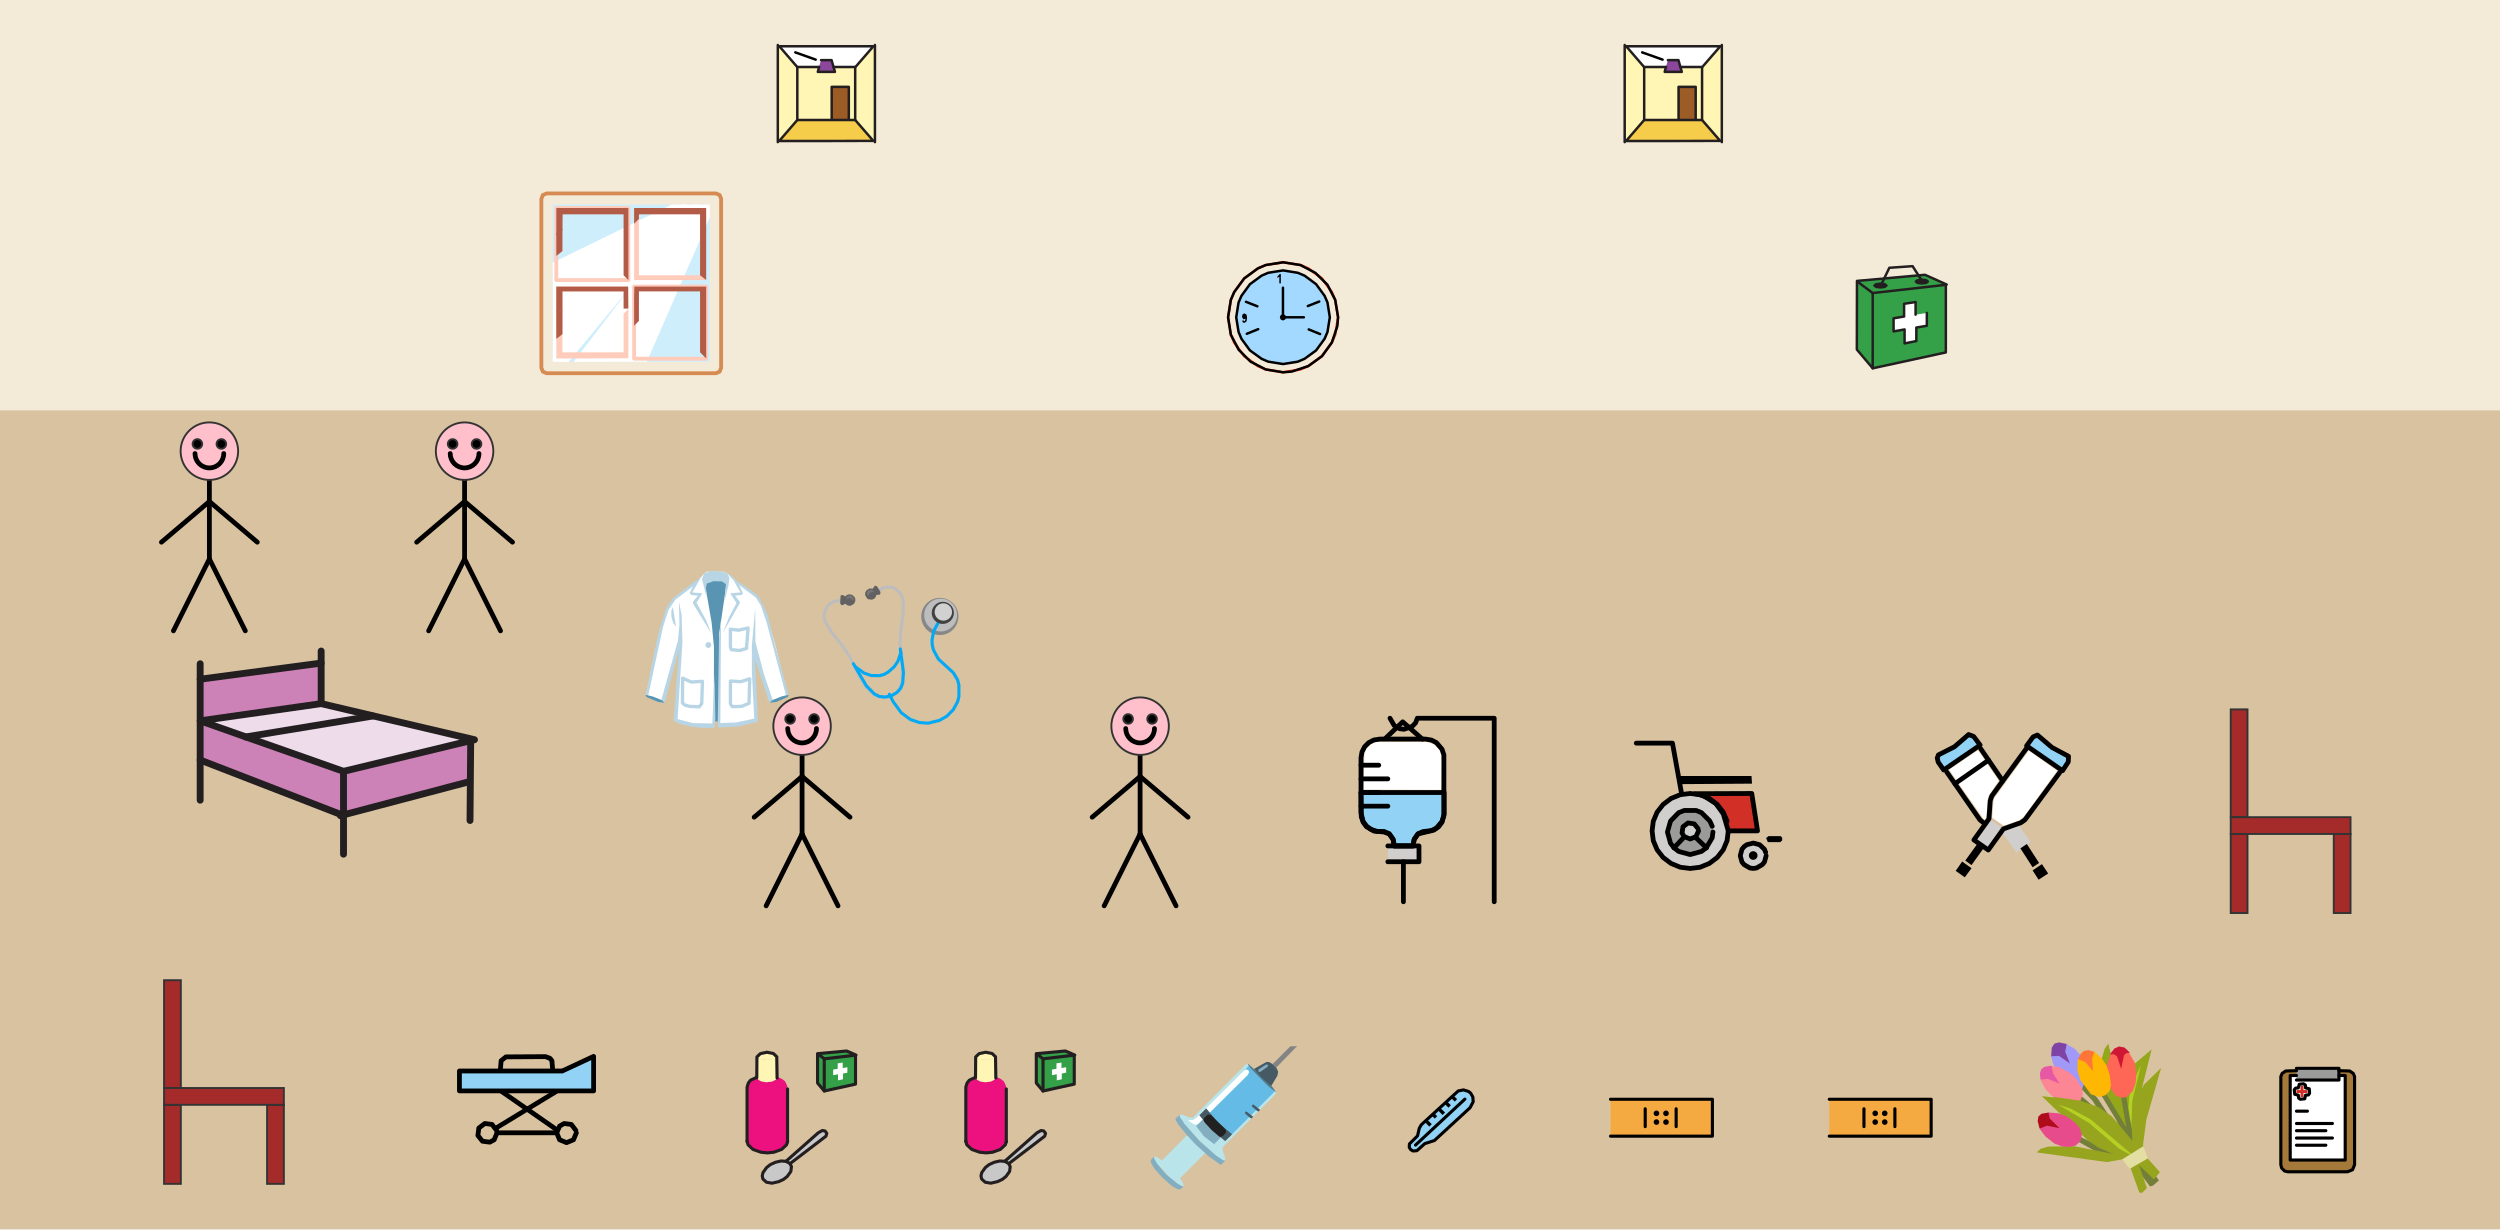
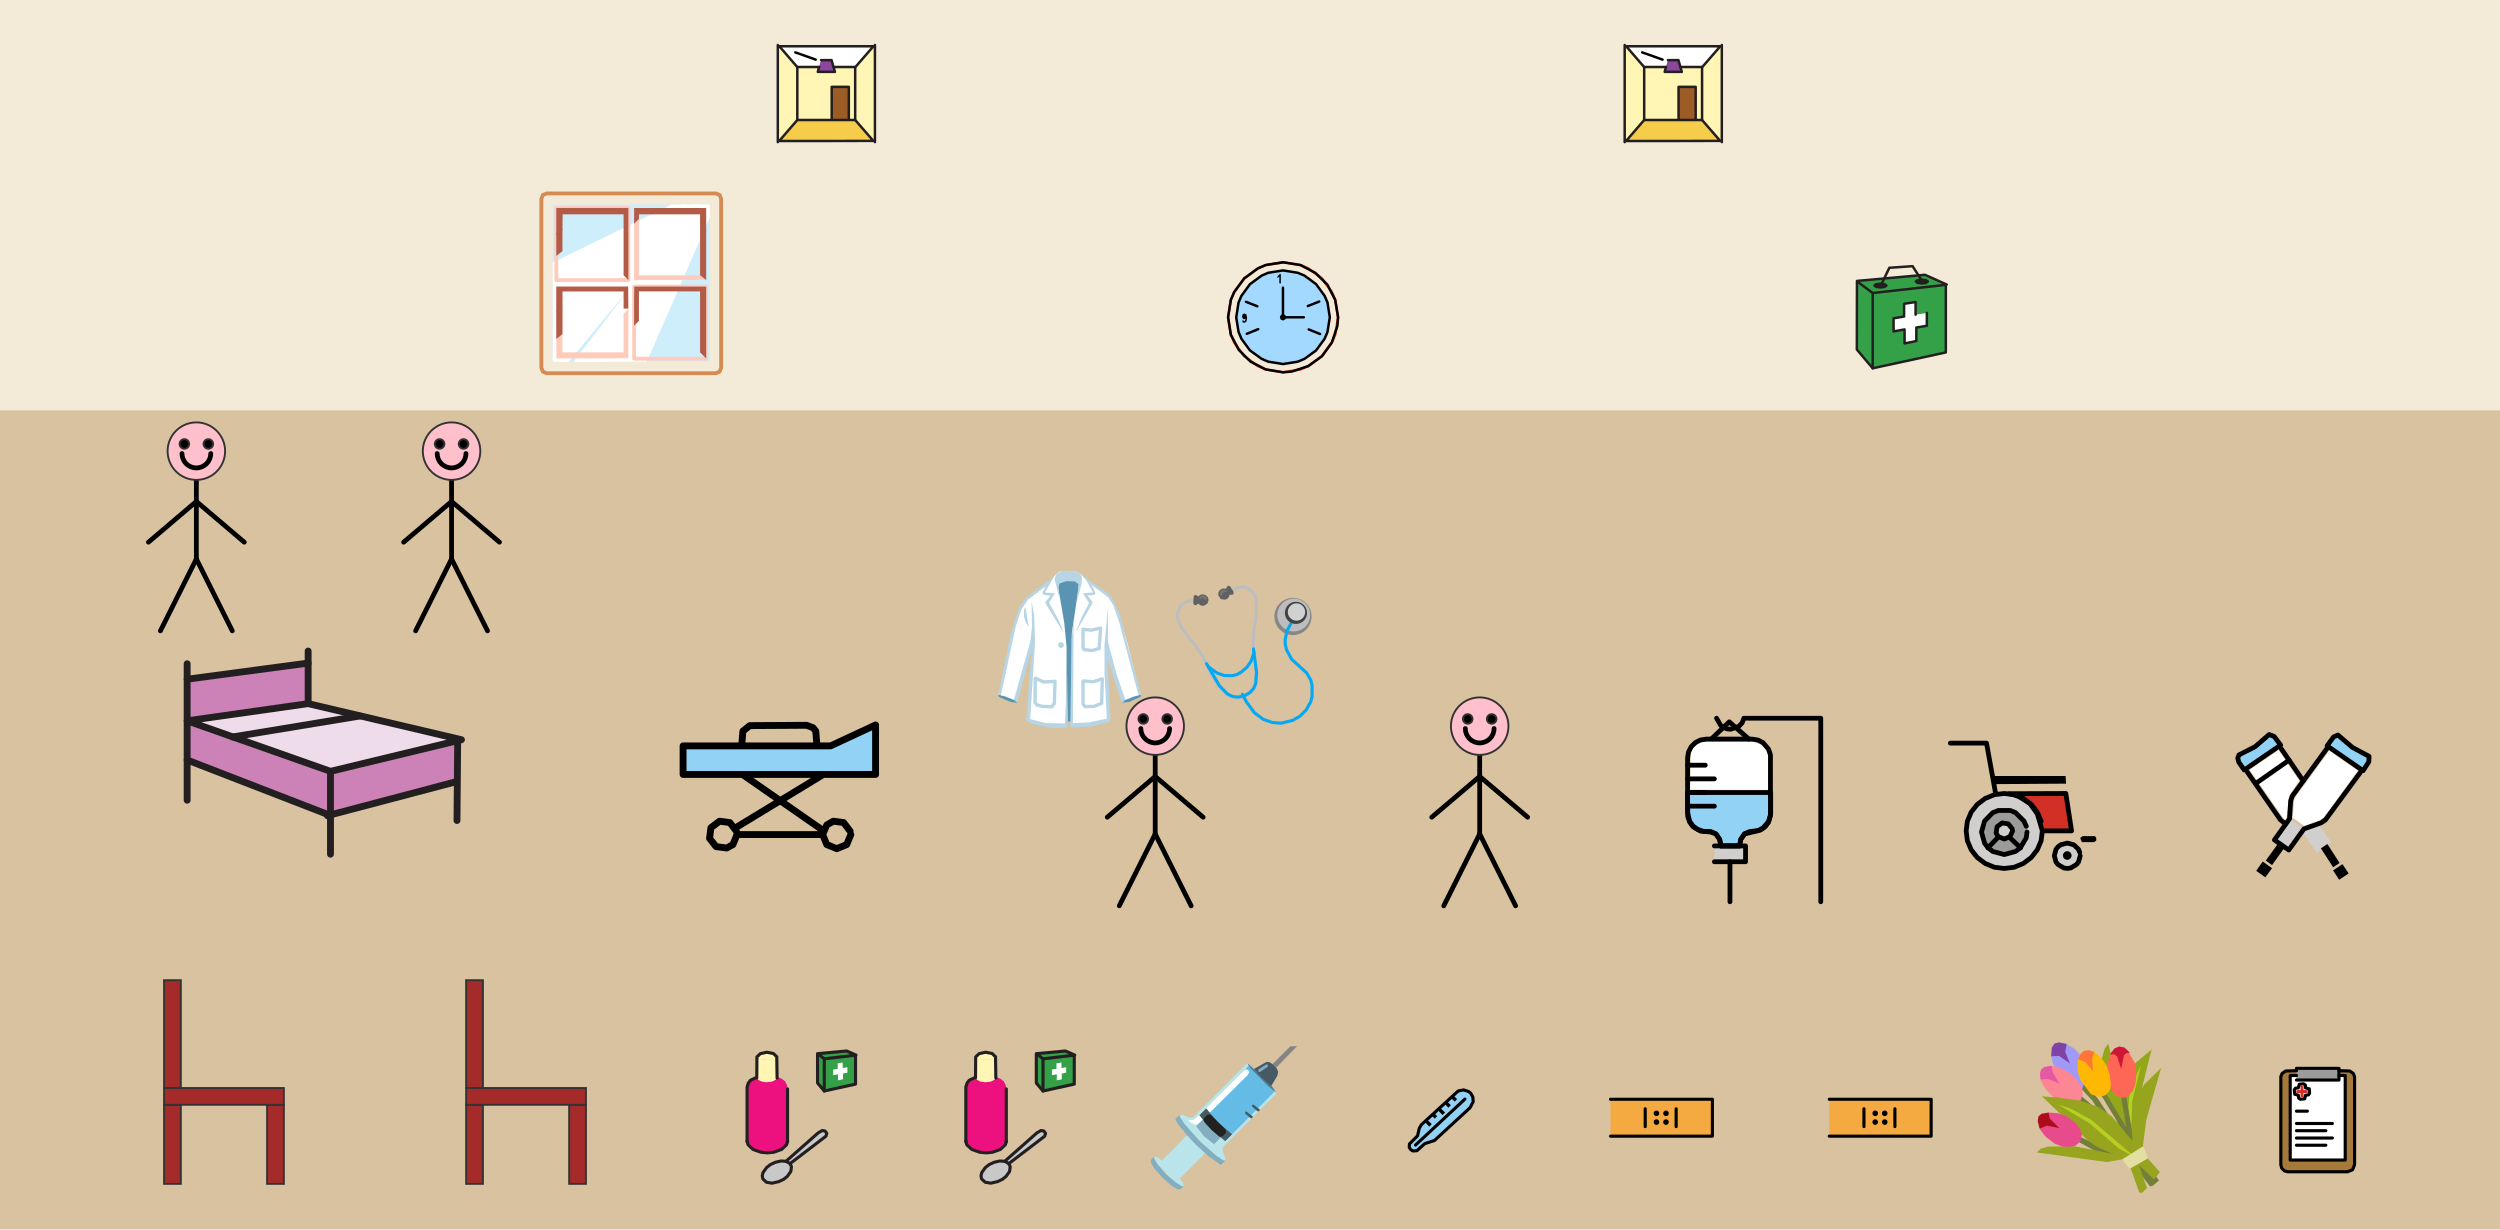
<svg xmlns="http://www.w3.org/2000/svg" viewBox="0 0 480 236" width="480" height="236">
  <rect width="480" height="236" fill="#f3ead8" />
  <rect y="78.8" width="480" height="157.2" fill="#d9c2a0" />
  <defs>
    <symbol id="o-ceiling_light" viewBox="0 0 100 100">
      <polygon points="88.7,13.2 88.7,86.5 86.9,87.2 72.9,71 72.9,28.7 87,12.5" fill="#FFF5B4" />
      <polygon points="49.8,23.1 45.6,23.1 44,28.6 26.6,28.6 12.6,12.5 13.1,12 85.8,12 87,12.5 73,28.7 55.6,28.6 54,23.1" fill="#FFFFFF" />
      <polygon points="72.9,71 86.9,87.2 85.3,87.7 14.1,87.8 12.9,86.8 26.6,71" fill="#F6CC4B" />
      <polygon points="26.6,28.6 44,28.6 43,32.5 56.7,32.5 55.6,28.6 72.9,28.6 72.9,71 67.8,71 67.8,44.5 54.1,44.5 54.1,71 26.6,71" fill="#FFF5B4" />
      <polygon points="67.8,70.4 67.8,71 54.1,71 54.1,44.5 67.8,44.5" fill="#9C5C25" />
      <polygon points="55.6,28.6 56.7,32.5 43,32.5 44,28.6" fill="#8C469B" />
      <polygon points="49.8,23.1 54,23.1 55.6,28.6 44,28.6 45.6,23.1" fill="#8C469B" />
      <polygon points="26.6,28.6 26.6,71 12.9,86.8 11,85.3 11,14.1 12.6,12.5" fill="#FFF5B4" />
      <polyline points="55.6,28.6 72.9,28.6 72.9,71 26.6,71 26.6,28.6 44,28.6" fill="none" stroke="#231F20" stroke-width="2" stroke-linecap="round" stroke-linejoin="round" />
      <polyline points="72.9,71 87.4,87.7 49.7,87.8 12.1,87.8 26.6,71" fill="none" stroke="#231F20" stroke-width="2" stroke-linecap="round" stroke-linejoin="round" />
      <polyline points="26.6,28.7 12.2,12 49.8,12 87.5,12 73,28.7" fill="none" stroke="#231F20" stroke-width="2" stroke-linecap="round" stroke-linejoin="round" />
      <polyline points="11,11 11,88.7" fill="none" stroke="#231F20" stroke-width="2" stroke-linecap="round" stroke-linejoin="round" />
      <polyline points="88.7,11 88.7,88.7" fill="none" stroke="#231F20" stroke-width="2" stroke-linecap="round" stroke-linejoin="round" />
      <polyline points="54.1,70.4 54.1,44.5 67.8,44.5 67.8,70.4" fill="none" stroke="#231F20" stroke-width="2" stroke-linecap="round" stroke-linejoin="round" />
      <polyline points="44,28.6 43,32.5 56.7,32.5 54,23.1 45.6,23.1" fill="none" stroke="#231F20" stroke-width="2" stroke-linecap="round" stroke-linejoin="round" />
      <polyline points="25,16.9 41.3,22.7" fill="none" stroke="#000000" stroke-width="2" stroke-linecap="round" stroke-linejoin="round" />
    </symbol>
    <symbol id="o-window" viewBox="0 0 100 100">
      <rect x="9" y="8.9" width="82" height="82" fill="#CFEEFC" />
      <polygon points="71.1,8.9 9,39.2 9.1,75 78.8,8.9" fill="#FFFFFF" />
      <polygon points="82.5,8.9 19.9,91 58.1,90.9 91,15.6 91,8.9" fill="#FFFFFF" />
      <polygon points="9.1,72.9 76.6,8.9 85.3,8.9 17.2,91.1 9,90.9" fill="#FFFFFF" />
      <polyline points="3.1,5.9 3.1,94.1 3.9,96.1 5.9,96.9 94.1,96.9 96.1,96.1 96.9,94.1 96.9,5.9 96.1,3.9 94.1,3.1 5.9,3.1 3.9,3.9 3.1,5.9" fill="none" stroke="#D68B52" stroke-width="2" stroke-linecap="round" stroke-linejoin="round" />
      <polygon points="54,45.8 54,14 51.5,10.7 51.5,48.3 89.1,48.3 85.9,45.8" fill="#FFCCBC" />
      <polygon points="51.5,10.7 51.5,18.9 54,16.4 54,14 85.9,14 85.9,45.8 89.1,48.3 89.1,10.7" fill="#B25B47" />
      <polyline points="10.9,10.7 10.9,48.3 48.5,48.3 48.5,10.7 10.9,10.7" fill="none" stroke="#FFCCBC" stroke-width="2" stroke-linecap="round" stroke-linejoin="round" />
      <polygon points="10.9,10.7 10.9,24.8 14.1,22.3 14.2,14 46,14 46,45.8 48.5,48.3 48.5,10.7" fill="#B25B47" />
      <polygon points="10.9,23.8 10.9,35.7 14.1,33.2 14.1,21.3" fill="#B25B47" />
      <polyline points="89.1,89.3 89.1,51.7 51.5,51.7 51.5,89.3 89.1,89.3" fill="none" stroke="#FFCCBC" stroke-width="2" stroke-linecap="round" stroke-linejoin="round" />
      <polygon points="51.6,51.7 51.5,58 54,58 54,54.2 85.9,54.2 85.9,86 89.1,89.2 89.1,51.7" fill="#B25B47" />
      <polygon points="51.5,57.6 51.5,72.1 54,69.6 54,57.6" fill="#B25B47" />
      <polygon points="46,65.9 46,86 14.1,86 14.1,54.2 45.9,54.2 48.4,51.7 10.9,51.7 10.9,89.2 48.5,89.1 48.5,63.4" fill="#FFCCBC" />
      <polygon points="48.4,51.7 10.9,51.7 10.9,64.9 14.1,64.8 14.1,54.2 46,54.2 46,63.2 48.5,63.2" fill="#B25B47" />
      <polygon points="10.9,64.5 10.9,79 14.1,76.5 14.1,64.5" fill="#B25B47" />
    </symbol>
    <symbol id="o-clock" viewBox="0 0 100 100">
      <polygon points="80.4,47.2 82.1,48.4 82.1,49.7 81.3,50.7 82.5,52.5 81.9,54.2 80.4,54.9 79.1,54.3 78.4,52.7 79.5,52.6 80.4,53.7 81.2,53 81,51.5 79.9,51.3 80.9,48.6 80,48.5 79.6,49.4 78.5,49.2 79.1,47.7" fill="#000000" />
      <polyline points="49.8,6.5 63.7,8.7 70,11.4 80.9,19.4 88.8,30.3 91.5,36.6 93.8,50.5 91.5,64.4 88.8,70.7 80.9,81.6 70,89.5 63.7,92.2 49.8,94.5 35.9,92.2 29.6,89.5 18.7,81.6 10.7,70.7 8,64.4 5.8,50.5 8,36.6 10.7,30.3 18.7,19.4 29.6,11.4 35.9,8.7 49.8,6.5" fill="none" stroke="#F73900" stroke-width="2" stroke-linecap="round" stroke-linejoin="round" />
      <polygon points="50.4,16.4 52.2,15.9 53.5,16.9 53.5,19.2 51.4,22.1 53.8,22.1 53.8,23.4 49.6,23.4 52.6,18.3 51.9,17.1 50.9,18.3 49.8,18.1" fill="#000000" />
      <polygon points="50.1,84.8 48.5,83.8 48,81 48.5,78.3 50.2,77.2 51.5,77.7 52,79 50.8,79.2 49.9,78.4 49.2,80.5 51.1,80.1 52.1,82.3 51.5,84.2" fill="#000000" />
      <polygon points="49.8,13 55.8,13.5 61.6,14.9 67,17.2 71.9,20.3 76.2,24 80,28.4 83,33.3 85.3,38.6 86.7,44.4 87.2,50.5 86.7,56.5 85.3,62.3 83,67.7 80,72.6 76.2,77 71.9,80.7 67,83.7 61.6,86 55.8,87.4 49.8,87.9 43.7,87.4 37.9,86 32.6,83.7 27.7,80.7 23.3,77 19.6,72.6 16.5,67.7 14.2,62.3 12.8,56.5 12.3,50.5 12.8,44.4 14.2,38.6 16.5,33.3 19.6,28.4 23.3,24 27.7,20.3 32.6,17.2 37.9,14.9 43.7,13.5" fill="#A3D9FF" />
      <polygon points="49.7,48 51.5,48.7 52.3,50.5 51.5,52.3 49.7,53.1 47.9,52.3 47.2,50.5 47.9,48.7" fill="#000000" />
      <polygon points="48,15.9 48,23.4 46.8,23.4 46.8,18 45.3,19.1 45.3,17.8 47.1,15.9" fill="#000000" />
      <polygon points="18.8,55 17.6,54.6 17,53.2 18.2,53 19.1,53.8 19.8,51.7 17.9,52.1 16.9,49.9 17.5,48 18.9,47.4 20.6,48.4 21,51.1 20.5,53.9" fill="#000000" />
      <polyline points="87.2,50.5 85.3,62.3 83,67.7 76.2,77 67,83.7 61.6,86 49.8,87.9 37.9,86 32.6,83.7 23.3,77 16.5,67.7 14.2,62.3 12.3,50.5 14.2,38.6 16.5,33.3 23.3,24 32.6,17.2 37.9,14.9 49.8,13 61.6,14.9 67,17.2 76.2,24 83,33.3 85.3,38.6 87.2,50.5" fill="none" stroke="#000000" stroke-width="2" stroke-linecap="round" stroke-linejoin="round" />
      <polyline points="49.8,6.5 63.7,8.7 75.7,15 85.3,24.5 91.5,36.6 93.8,50.5 93.2,57.6 88.8,70.7 80.9,81.6 70,89.5 56.9,93.9 49.8,94.5 35.9,92.2 23.8,86 14.3,76.5 8,64.4 5.8,50.5 8,36.6 10.7,30.3 18.7,19.4 29.6,11.4 35.9,8.7 49.8,6.5" fill="none" stroke="#000000" stroke-width="2" stroke-linecap="round" stroke-linejoin="round" />
      <polyline points="20.1,38.1 29.2,41.7" fill="none" stroke="#000000" stroke-width="2" stroke-linecap="round" stroke-linejoin="round" />
      <polyline points="78.7,37.9 69.6,41.5" fill="none" stroke="#000000" stroke-width="2" stroke-linecap="round" stroke-linejoin="round" />
      <polyline points="20.8,63.7 29.9,60" fill="none" stroke="#000000" stroke-width="2" stroke-linecap="round" stroke-linejoin="round" />
      <polyline points="79.4,63.9 70.3,60.2" fill="none" stroke="#000000" stroke-width="2" stroke-linecap="round" stroke-linejoin="round" />
      <polyline points="49.7,26.8 49.7,49.4" fill="none" stroke="#000000" stroke-width="2" stroke-linecap="round" stroke-linejoin="round" />
      <polyline points="66.4,50.5 49.6,50.5" fill="none" stroke="#000000" stroke-width="2" stroke-linecap="round" stroke-linejoin="round" />
    </symbol>
    <symbol id="o-first_aid_box" viewBox="0 0 100 100">
      <polygon points="85,24.5 85,78.6 26.5,91.3 26.5,31.1" fill="#34A047" />
      <polygon points="63.1,16.9 68.3,16.5 85.2,24.1 85,24.5 26.5,31.1 26.5,91.3 13.8,76.3 13.9,21.4" fill="#34A047" />
      <polygon points="69.8,47 69.8,57.3 61.4,58.7 61.4,69.5 52,71.4 52,60.2 43.2,61.8 43.2,51.3 51.6,49.9 51.6,39.7 60.8,38.3 60.8,48.4" fill="#FFFFFF" />
      <polygon points="65.3,20.4 69.2,20.8 70.3,21.4 70.5,22.1 67.3,23.3 62.4,23 61.1,22.1 61.2,21.4" fill="#231F20" />
      <polygon points="33.7,23.6 37.3,24.6 37.3,25.6 36.1,26.2 31.2,26.5 28,25.3 28.2,24.6 29.3,24" fill="#231F20" />
      <polyline points="26.5,31.1 26.5,91.3" fill="none" stroke="#231F20" stroke-width="2" stroke-linecap="round" stroke-linejoin="round" />
      <polyline points="85.7,24.3 68.3,16.5 13.9,21.4 13.8,76.3 26.5,91.3 85,78.6 85,24.5 26.5,31.1 15,22.5" fill="none" stroke="#231F20" stroke-width="2" stroke-linecap="round" stroke-linejoin="round" />
      <polyline points="60.8,48.4 60.8,38.3 51.6,39.7 51.6,49.9 43.2,51.3 43.2,61.8 52,60.2 52,71.4 61.4,69.5 61.4,58.7 69.8,57.3 69.8,47" fill="none" stroke="#231F20" stroke-width="2" stroke-linecap="round" stroke-linejoin="round" />
      <polyline points="33.7,23.6 39.8,10.9 58.4,9.6 65.3,20.4" fill="none" stroke="#231F20" stroke-width="2" stroke-linecap="round" stroke-linejoin="round" />
      <polyline points="37.5,25.1 36.1,26.2 32.7,26.6 29.3,26.2 27.9,25.1 29.3,24 32.7,23.6 36,24 37.5,25.1" fill="none" stroke="#231F20" stroke-width="2" stroke-linecap="round" stroke-linejoin="round" />
      <polyline points="70.6,21.9 69.2,23 65.8,23.4 62.4,23 61,21.9 62.3,20.9 65.8,20.4 69.2,20.8 70.6,21.9" fill="none" stroke="#231F20" stroke-width="2" stroke-linecap="round" stroke-linejoin="round" />
    </symbol>
    <symbol id="o-single_bed" viewBox="0 0 100 100">
      <polygon points="60.5,39.1 90,46.1 51.9,55.3 23.5,45.3" fill="#EEDCEB" />
      <polygon points="51.9,55.3 88.9,46.4 88.8,58.3 51.9,68" fill="#CC82B7" />
      <polygon points="45.4,35 45.4,35.6 10.2,40.6 10.2,28.5 45.4,23.8" fill="#CC82B7" />
      <polygon points="45.4,35.6 60.4,39.2 23.5,45.3 10.2,40.6" fill="#EEDCEB" />
      <polygon points="23.5,45.3 51.9,55.3 51.9,68 10.2,52 10.2,40.6" fill="#CC82B7" />
      <polyline points="10.2,24 10.2,63.7" fill="none" stroke="#231F20" stroke-width="2" stroke-linecap="round" stroke-linejoin="round" />
      <polyline points="45.4,20.3 45.4,35" fill="none" stroke="#231F20" stroke-width="2" stroke-linecap="round" stroke-linejoin="round" />
      <polyline points="10.2,28.5 45.4,23.8" fill="none" stroke="#231F20" stroke-width="2" stroke-linecap="round" stroke-linejoin="round" />
      <polyline points="10.2,40.6 45.4,35.6 90,46.1 51.9,55.3 10.2,40.6" fill="none" stroke="#231F20" stroke-width="2" stroke-linecap="round" stroke-linejoin="round" />
      <polyline points="23.4,45.3 60.4,39.2" fill="none" stroke="#231F20" stroke-width="2" stroke-linecap="round" stroke-linejoin="round" />
      <polyline points="88.5,58.3 51,68.2" fill="none" stroke="#231F20" stroke-width="2" stroke-linecap="round" stroke-linejoin="round" />
      <polyline points="51.5,68 10.2,52" fill="none" stroke="#231F20" stroke-width="2" stroke-linecap="round" stroke-linejoin="round" />
      <polyline points="51.9,55.3 51.9,79.4" fill="none" stroke="#231F20" stroke-width="2" stroke-linecap="round" stroke-linejoin="round" />
      <polyline points="88.9,46.3 88.7,69.6" fill="none" stroke="#231F20" stroke-width="2" stroke-linecap="round" stroke-linejoin="round" />
    </symbol>
    <symbol id="o-person" viewBox="0 0 100 100">
      <polyline points="50,29 50,62" fill="none" stroke="black" stroke-width="2" stroke-linecap="round" stroke-linejoin="round" />
      <polyline points="50,38 30,55" fill="none" stroke="black" stroke-width="2" stroke-linecap="round" stroke-linejoin="round" />
      <polyline points="50,38 70,55" fill="none" stroke="black" stroke-width="2" stroke-linecap="round" stroke-linejoin="round" />
      <polyline points="50,62 35,92" fill="none" stroke="black" stroke-width="2" stroke-linecap="round" stroke-linejoin="round" />
      <polyline points="50,62 65,92" fill="none" stroke="black" stroke-width="2" stroke-linecap="round" stroke-linejoin="round" />
      <ellipse cx="50" cy="17" rx="12" ry="12" fill="pink" stroke="#333" stroke-width="0.8" />
      <ellipse cx="45" cy="14" rx="2" ry="2" fill="black" stroke="#333" stroke-width="0.8" />
      <ellipse cx="55" cy="14" rx="2" ry="2" fill="black" stroke="#333" stroke-width="0.8" />
      <path d="M44 18 A6 6 0 0 0 56 18" fill="none" stroke="black" stroke-width="2" stroke-linecap="round" stroke-linejoin="round" />
    </symbol>
+     <symbol id="o-stretcher" viewBox="0 0 100 100">
+       <polygon points="65.1,47.9 22.2,47.9 22.2,56.2 78.2,56.2 78.2,41.8" fill="#92D3F5" />
+       <polyline points="65.1,47.9 22.2,47.9 22.2,56.2 78.2,56.2 78.2,41.8 65.1,47.9" fill="none" stroke="#000000" stroke-width="2" stroke-linecap="round" stroke-linejoin="round" />
+       <polyline points="39.3,47.3 39.6,43.6 41.6,42 58.1,41.9 60,42.6 60.8,43.6 61.1,47.3" fill="none" stroke="#000000" stroke-width="2" stroke-linecap="round" stroke-linejoin="round" />
+       <polyline points="37.9,73.7 36.7,76.6 34.9,77.6 31.8,77.2 29.9,74.8 30.3,71.7 32.8,69.8 35.8,70.2 37.7,72.7" fill="none" stroke="#000000" stroke-width="2" stroke-linecap="round" stroke-linejoin="round" />
+       <polyline points="71,73.7 69.8,76.6 66.9,77.8 64,76.6 62.8,73.7 64,70.9 65.9,69.8 68.9,70.2 70.8,72.7" fill="none" stroke="#000000" stroke-width="2" stroke-linecap="round" stroke-linejoin="round" />
+       <polyline points="62.5,56.5 37.5,71.7" fill="none" stroke="#000000" stroke-width="2" stroke-linecap="round" stroke-linejoin="round" />
+       <polyline points="39.9,56.5 62.5,72.2" fill="none" stroke="#000000" stroke-width="2" stroke-linecap="round" stroke-linejoin="round" />
+       <polyline points="37.9,73.7 62.8,73.7" fill="none" stroke="#000000" stroke-width="2" stroke-linecap="round" stroke-linejoin="round" />
+     </symbol>
    <symbol id="o-lab_coat" viewBox="0 0 100 100">
      <polygon points="65.6,15.8 60.5,10.5 56.4,7.4 51.7,5.4 49.3,5.1 46.9,5.4 42.3,7.4 38.5,10.5 33.8,15.8 33,91.9 52.3,93 68.6,91.8 69.4,89.5 69.5,74.8" fill="#5995B3" />
      <polygon points="79.7,29.6 76.2,21.7 73.3,17.8 63.4,11.2 56.9,5 54,3.6 44.4,3.6 43,4.3 37.5,10.3 25.2,19.4 20.2,26.8 14.4,46.8 7.8,77.6 12.2,79.7 18.6,81.3 28.2,46.2 25.5,92.5 37.8,95.2 48.3,95.1 48.4,48.5 47,34 42.9,10.2 43.5,7.8 45.9,6.4 49.3,5.9 52.7,6.4 55.1,7.6 55.9,10.6 51.5,40.5 51.4,94.9 61.2,95 73.6,92.5 71.7,46.4 81.9,81.7 89.3,79.1 92.2,77 84.8,46.7" fill="#FFFFFF" />
      <polygon points="57.6,7.3 56.5,4.8 53.8,3.6 46.7,3.2 42.6,4.5 41.2,7.9 44,19 43.6,13.3 44.1,10.7 48.1,9.3 53.1,9.4 55.5,11 54.6,21.4 57.1,11.6" fill="#B7D5E5" />
      <polygon points="25.8,36.5 24.1,34.1 23,30.6 23,26.5 23.9,24.8" fill="#B7D5E5" />
      <ellipse cx="45.05" cy="47.35" rx="1.75" ry="1.75" fill="#B7D5E5" />
      <polygon points="7.6,77.5 15.2,40.4 20,25.1 24.3,19.1 38.4,8.4 36.6,11.8 25.3,20.4 21.3,26.4 18,36.6 9.1,77.9" fill="#B7D5E5" />
      <polygon points="36.8,10.3 41.3,5.9 35.5,16 41.5,16.5 38,22.1 43.7,32.6 46.8,40.4 35.8,22.5 35.9,21.5 38.8,17.9 34.9,17.5 33.9,16.4" fill="#B7D5E5" />
      <polygon points="62.9,10.3 60.1,7.2 56,4.4 60,8.6 64.2,16 58.1,16.5 61.8,22.3 57.4,30.7 53.7,40.1 63.8,22.4 63.8,21.5 60.9,17.9 64.8,17.5 65.7,16.7" fill="#B7D5E5" />
      <polygon points="48.7,65 47.4,94.1 35.8,93.9 26.7,91.5 29.6,45.8 29.1,29.4 27.5,21.4 27.8,35.6 26.9,44.8 16.7,81.1 18.9,81.9 27.6,49.8 24.3,92.5 27.9,94.3 33.6,95.8 41.4,96.8 48.6,96.7 49.2,91.3" fill="#B7D5E5" />
      <polygon points="83.7,43.3 80.4,29.4 75.3,18.9 72.1,15.9 61.9,9 63.8,11.9 73.3,19 76.3,23.7 79.7,33.6 91.4,77.7 92.9,77.3" fill="#B7D5E5" />
      <polygon points="73,25.1 71,47.6 71,63.7 72.4,91.2 61.8,93.5 52.2,93.9 52.6,32.3 51.4,43.9 50.6,95.7 51.2,96.5 62.6,96 74.6,93 72.9,55.9 80.7,79.7 81.6,81.8 83.7,80.9 78.2,64.7 73.1,45.5" fill="#B7D5E5" />
      <polygon points="92.2,78.4 93,77.5 92.5,77.1 88.7,78 83.4,80.1 81.5,81.8 85.6,81.3" fill="#5995B3" />
      <polyline points="69.7,67.5 64.4,69.2 58.2,68.8 58.2,82.5 59.4,84.1 64.9,83.9 69.3,82.1 69.7,67.5" fill="none" stroke="#B7D5E5" stroke-width="2" stroke-linecap="round" stroke-linejoin="round" />
      <polyline points="29.7,67.1 29.6,81.8 30.9,83.1 33.7,83.9 39.6,84.2 41.1,82.2 41.5,69 34.8,69.4 29.7,67.1" fill="none" stroke="#B7D5E5" stroke-width="2" stroke-linecap="round" stroke-linejoin="round" />
      <polyline points="68.7,37.2 63,38.5 58.2,37.9 58.2,48.6 58.8,50.1 63.6,50.6 67.8,49.4 68.7,37.2" fill="none" stroke="#B7D5E5" stroke-width="2" stroke-linecap="round" stroke-linejoin="round" />
      <polygon points="8.3,78.4 7.5,77.5 8,77.1 11.8,78 17.1,80.1 19,81.8 15,81.3" fill="#5995B3" />
    </symbol>
    <symbol id="o-stethoscope" viewBox="0 0 100 100">
      <polyline points="47.3,76.8 43.5,77.3 40.1,76.7 37.1,75.1 31.9,70 28,63.7 22.3,51.7 17.6,44.6 10.1,35.1 6.5,29.2 5.6,26.3 5.5,23.4 7.3,18.8 8.8,17.3 12.4,15.4 18.5,14.7" fill="none" stroke="#BDBDBD" stroke-width="2" stroke-linecap="round" stroke-linejoin="round" />
      <polyline points="46.5,76.8 49.9,75.3 52.5,73 54.2,70.2 55.3,66.9 55.8,59.6 54,42.9 54.5,34.4 56.1,22.4 56.1,15.5 55.4,12.6 54,10 50.1,6.9 48,6.4 44,6.7 38.4,9.2" fill="none" stroke="#BDBDBD" stroke-width="2" stroke-linecap="round" stroke-linejoin="round" />
      <ellipse cx="79.5" cy="25.2" rx="11.9" ry="11.9" fill="#878787" />
      <ellipse cx="80" cy="24.3" rx="10.5" ry="10.5" fill="#BDBDBD" />
      <polyline points="54.2,46 56.2,60.9 55.7,68 54.4,71.2 52.1,73.8 48.8,75.8 44.5,76.8 40.8,76.4 37.6,74.8 32.4,69.5 24.2,55.5" fill="none" stroke="#03A9F4" stroke-width="2" stroke-linecap="round" stroke-linejoin="round" />
      <polyline points="25.5,57.5 30.9,61.4 35.5,63 40.9,63.1 43.8,62.3 46.3,60.9 50.2,57.5 52.7,53.8 54.6,48.2" fill="none" stroke="#03A9F4" stroke-width="2" stroke-linecap="round" stroke-linejoin="round" />
      <polyline points="47.2,75 49.6,79.7 54.8,86.8 60.6,91.1 66.4,93.1 72,93.5 79.3,91.7 84,89 88,85 90.9,79.7 91.7,76.5 91.7,69.1 90.9,65.9 88.2,61.3 78.6,52.5 75.4,46.6 74.6,43.2 74.5,40.1 75.6,34.5 79.3,27.7" fill="none" stroke="#03A9F4" stroke-width="2" stroke-linecap="round" stroke-linejoin="round" />
      <polygon points="21.7,11 20.1,11.4 18.9,12.4 17.3,11.4 16,11.8 15.7,16.7 16.3,17.8 17.4,18 18.9,17 20.5,18.2 22.4,18.4 24.8,16.9 25.5,14.7 25.1,13 23.5,11.4" fill="#616161" />
      <polygon points="41.5,9.5 39.2,5.8 37.9,5.5 36.6,7.4 34.3,7.3 32.5,8.5 31.7,10 31.7,11.7 33.3,14.1 36.1,14.5 38,13.5 39,11.4 41.3,11.2" fill="#616161" />
      <ellipse cx="81.4" cy="22.9" rx="7.1" ry="7.1" fill="#424242" />
      <ellipse cx="81.75" cy="22.35" rx="5.55" ry="5.55" fill="#D1D1D1" />
      <polygon points="33.1,11.8 32.7,10 33.7,8.4 35.6,8 37.1,8.9 37.2,9.5 34.9,9.9 33.6,12" fill="#757575" />
      <polygon points="19.5,13.5 20.6,12 22.5,11.7 24.1,12.8 24.3,14.7 23.9,15 22.2,13.5 19.7,14" fill="#757575" />
    </symbol>
    <symbol id="o-saline_drip" viewBox="0 0 100 100">
      <polygon points="56.9,44.7 56.9,53.6 56,57.1 54.6,59 52.6,60.4 46,62 44.4,64.3 43.9,67 36.1,67 35.6,64.3 34,62 31.9,61.2 28.8,61.1 26.5,60.4 23.8,58.1 22.6,56 22.2,44.7" fill="#92D3F5" />
      <polygon points="23.3,43.5 23.6,28.3 24.5,26.3 27,24 28.5,23.6 49.7,23.6 52.4,24.5 54.8,26.6 55.8,29.2 56,32.5 55.8,43.6" fill="#FFFFFF" />
      <rect x="33.4" y="67" width="13" height="6.6" fill="#D0CFCE" />
      <polyline points="49.1,22.4 30,22.4 27.5,22.8 25.4,23.9 23.7,25.6 22.6,27.8 22.2,30.2 22.2,53.2 23.1,56.8 24.5,58.7 26.4,60.1 28.8,60.9 31.9,61 34,61.9 35.6,64.2 36.1,67 43.9,67 44.4,64.2 46,61.9 48.1,61 51.6,60.6 53.7,59.5 56,56.8 56.8,54.4 56.8,29 56,26.6 53.7,23.9 51.6,22.8 49.1,22.4" fill="none" stroke="#000000" stroke-width="2" stroke-linecap="round" stroke-linejoin="round" />
      <polyline points="33.4,67 46.4,67 46.4,73.6 33.4,73.6" fill="none" stroke="#000000" stroke-width="2" stroke-linecap="round" stroke-linejoin="round" />
      <polyline points="39.9,73.6 39.9,90.3" fill="none" stroke="#000000" stroke-width="2" stroke-linecap="round" stroke-linejoin="round" />
      <polyline points="22.2,50.4 33.4,50.4" fill="none" stroke="#000000" stroke-width="2" stroke-linecap="round" stroke-linejoin="round" />
      <polyline points="22.2,44.7 29.6,44.7" fill="none" stroke="#000000" stroke-width="2" stroke-linecap="round" stroke-linejoin="round" />
      <polyline points="22.2,39 33.4,39" fill="none" stroke="#000000" stroke-width="2" stroke-linecap="round" stroke-linejoin="round" />
      <polyline points="22.2,33.3 29.6,33.3" fill="none" stroke="#000000" stroke-width="2" stroke-linecap="round" stroke-linejoin="round" />
      <polyline points="32.3,22.2 39.6,15.2 47.8,22.4" fill="none" stroke="#000000" stroke-width="2" stroke-linecap="round" stroke-linejoin="round" />
      <polyline points="34.3,13.7 36.1,16.8 38.4,18.1 40.2,18.3 43.6,17.1 45,15.6 45.7,13.7 77.8,13.7 77.8,90.3" fill="none" stroke="#000000" stroke-width="2" stroke-linecap="round" stroke-linejoin="round" />
      <polyline points="56.9,44.7 56.9,53.6 56,57.1 54.6,59 52.6,60.4 46,62 44.4,64.3 43.9,67 36.1,67 35.6,64.3 34,62 31.9,61.2 27.6,60.8 24.5,59 23.1,57.1 22.3,54.8 22.2,44.7 56.9,44.7" fill="none" stroke="#000000" stroke-width="2" stroke-linecap="round" stroke-linejoin="round" />
    </symbol>
    <symbol id="o-wheel_chair" viewBox="0 0 100 100">
      <ellipse cx="39.6" cy="60.75" rx="15.9" ry="15.65" fill="#D0CFCE" />
      <ellipse cx="39.6" cy="61.25" rx="9.5" ry="9.35" fill="#9B9B9A" />
      <ellipse cx="39.6" cy="60.7" rx="3.5" ry="3.4" fill="#D0CFCE" />
      <ellipse cx="65.9" cy="71.1" rx="5.4" ry="5.3" fill="#D0CFCE" />
      <polygon points="41.6,45.2 65.3,45.1 67.7,60.7 55.5,60.7 53.4,53.6 50.3,49.3 45.1,46" fill="#D22F27" />
      <polygon points="35.2,37.8 65.2,37.8 65.4,41 35.8,41.2" fill="#000000" />
      <polyline points="17.1,24.1 32.2,24.1 36,45.1" fill="none" stroke="#000000" stroke-width="2" stroke-linecap="round" stroke-linejoin="round" />
      <polyline points="55.5,60.7 55,64.8 53.4,68.6 50.9,71.8 47.6,74.3 43.7,75.9 39.6,76.4 35.5,75.9 31.6,74.3 28.3,71.8 25.8,68.6 24.2,64.8 23.7,60.7 24.2,56.7 25.8,52.9 28.3,49.7 31.6,47.2 35.5,45.6 39.6,45.1 43.7,45.6 47.6,47.2 50.9,49.7 53.4,52.9 55,56.7" fill="none" stroke="#000000" stroke-width="2" stroke-linecap="round" stroke-linejoin="round" />
      <polyline points="49.1,61.2 48.8,63.6 46.3,67.8 44.3,69.3 39.6,70.6 34.8,69.3 32.9,67.8 31.4,65.9 30.1,61.2 31.4,56.6 34.8,53.1 37.1,52.2 42.1,52.2 44.3,53.1 47.8,56.6 48.8,58.8" fill="none" stroke="#000000" stroke-width="2" stroke-linecap="round" stroke-linejoin="round" />
      <polyline points="43.1,60.7 42,63.1 39.6,64.1 37.1,63.1 36.2,61.6 36.6,59 38.7,57.4 41.3,57.8 42.9,59.8" fill="none" stroke="#000000" stroke-width="2" stroke-linecap="round" stroke-linejoin="round" />
      <polyline points="71.3,71.1 70.6,73.7 69.7,74.8 67.3,76.2 65.9,76.4 64.5,76.2 62.1,74.8 61.2,73.7 60.5,71.1 61.2,68.4 62.1,67.3 63.2,66.5 65.9,65.8 68.6,66.5 70.6,68.4 71.1,69.7" fill="none" stroke="#000000" stroke-width="2" stroke-linecap="round" stroke-linejoin="round" />
      <ellipse cx="65.9" cy="71" rx="1.8" ry="1.8" fill="#000000" />
      <polyline points="41.8,63.4 46.4,67.8" fill="none" stroke="#000000" stroke-width="2" stroke-linecap="round" stroke-linejoin="round" />
      <polyline points="37,63.4 32.8,67.8" fill="none" stroke="#000000" stroke-width="2" stroke-linecap="round" stroke-linejoin="round" />
      <polyline points="41.6,45.2 65.3,45.1 67.7,60.7 55.5,60.7 53.4,53.6 50.3,49.3 45.1,46 41.6,45.2" fill="none" stroke="#000000" stroke-width="2" stroke-linecap="round" stroke-linejoin="round" />
      <polygon points="72.3,62.9 77.4,62.9 78,63.6 78,64.7 77.2,65.4 72,65.4 71.3,63.7" fill="#000000" />
    </symbol>
    <symbol id="o-crutches" viewBox="0 0 100 100">
      <polygon points="49.5,61.2 50.1,59.9 56.1,57.8 61.5,65.5 55.5,69.7" fill="#D0CFCE" />
      <polygon points="37.8,64.5 44.1,55.7 50.1,59.9 43.8,68.7" fill="#D0CFCE" />
      <polygon points="74.8,35.6 59.8,25.2 62.5,21.5 63.9,20.8 64.9,20.9 70.4,25.9 77,29.4 77.5,30.3 77.2,31.9" fill="#92D3F5" />
      <polygon points="40.4,24.9 25.2,35.3 22.7,31.5 22.5,29.9 23,29 29.7,25.6 35.3,20.6 36.3,20.5 37.7,21.3" fill="#92D3F5" />
      <polygon points="60.7,27.2 46.1,47.3 45.4,55.2 50.2,58.6 56.8,56.3 58.5,55 72.6,35.6" fill="#FFFFFF" />
      <polygon points="27.4,35.2 39.5,27 48.2,39.8 43.9,46.1 42.9,55.2 42.1,56.2" fill="#FFFFFF" />
      <polyline points="74.8,35.6 59.8,25.2 62.5,21.5 64.3,20.7 70.4,25.9 77.3,29.6 77.2,31.9 74.8,35.6" fill="none" stroke="#000000" stroke-width="2" stroke-linecap="round" stroke-linejoin="round" />
      <polyline points="40.4,24.9 25.2,35.3 22.9,32 22.5,30.3 23,29 29.7,25.6 35.6,20.5 37.7,21.3 40.4,24.9" fill="none" stroke="#000000" stroke-width="2" stroke-linecap="round" stroke-linejoin="round" />
      <polyline points="59.8,26.2 45.3,46.1 44.6,48.1 44.1,55.7 37.8,64.5 43.8,68.7 50.1,59.9 57.4,57.3 59.1,56.1 73.6,36.4" fill="none" stroke="#000000" stroke-width="2" stroke-linecap="round" stroke-linejoin="round" />
      <polyline points="49.8,39.8 40.7,26.5" fill="none" stroke="#000000" stroke-width="2" stroke-linecap="round" stroke-linejoin="round" />
      <polyline points="26.5,36.2 40.3,56.1 42.4,57.8" fill="none" stroke="#000000" stroke-width="2" stroke-linecap="round" stroke-linejoin="round" />
      <polygon points="34.2,73.1 39.7,65.5 42.3,67.3 36.8,75" fill="#000000" />
      <polygon points="30.2,77.4 32.9,73.5 36.8,76.3 34,80.1" fill="#000000" />
      <polygon points="57.2,68 59.9,66.2 65,74.1 62.3,75.9" fill="#000000" />
      <polygon points="62.3,77.2 66.2,74.6 68.8,78.5 64.8,81.1" fill="#000000" />
      <polyline points="29.9,41 43.9,31.2" fill="none" stroke="#000000" stroke-width="2" stroke-linecap="round" stroke-linejoin="round" />
    </symbol>
    <symbol id="o-chair" viewBox="0 0 100 100">
      <rect x="25" y="10" width="7" height="45" fill="brown" stroke="#333" stroke-width="0.8" />
      <rect x="25" y="62" width="7" height="33" fill="brown" stroke="#333" stroke-width="0.8" />
      <rect x="68" y="62" width="7" height="33" fill="brown" stroke="#333" stroke-width="0.8" />
      <rect x="25" y="55" width="50" height="7" fill="brown" stroke="#333" stroke-width="0.8" />
    </symbol>
-     <symbol id="o-stretcher" viewBox="0 0 100 100">
-       <polygon points="65.1,47.9 22.2,47.9 22.2,56.2 78.2,56.2 78.2,41.8" fill="#92D3F5" />
-       <polyline points="65.1,47.9 22.2,47.9 22.2,56.2 78.2,56.2 78.2,41.8 65.1,47.9" fill="none" stroke="#000000" stroke-width="2" stroke-linecap="round" stroke-linejoin="round" />
-       <polyline points="39.3,47.3 39.6,43.6 41.6,42 58.1,41.9 60,42.6 60.8,43.6 61.1,47.3" fill="none" stroke="#000000" stroke-width="2" stroke-linecap="round" stroke-linejoin="round" />
-       <polyline points="37.9,73.7 36.7,76.6 34.9,77.6 31.8,77.2 29.9,74.8 30.3,71.7 32.8,69.8 35.8,70.2 37.7,72.7" fill="none" stroke="#000000" stroke-width="2" stroke-linecap="round" stroke-linejoin="round" />
-       <polyline points="71,73.7 69.8,76.6 66.9,77.8 64,76.6 62.8,73.7 64,70.9 65.9,69.8 68.9,70.2 70.8,72.7" fill="none" stroke="#000000" stroke-width="2" stroke-linecap="round" stroke-linejoin="round" />
-       <polyline points="62.5,56.5 37.5,71.7" fill="none" stroke="#000000" stroke-width="2" stroke-linecap="round" stroke-linejoin="round" />
-       <polyline points="39.9,56.5 62.5,72.2" fill="none" stroke="#000000" stroke-width="2" stroke-linecap="round" stroke-linejoin="round" />
-       <polyline points="37.9,73.7 62.8,73.7" fill="none" stroke="#000000" stroke-width="2" stroke-linecap="round" stroke-linejoin="round" />
-     </symbol>
    <symbol id="o-medicine" viewBox="0 0 100 100">
      <polygon points="50.7,31.6 50.7,64.9 50.1,67.3 48.2,69.4 45.4,71 39.9,72.4 33.7,72.1 28.6,70.3 25.4,67.3 24.8,64.9 24.8,31 25.6,27.8 28,25.2 30.7,24.3 32,25.7 34,26.8 36.6,27.3 40.1,27 43.3,25.6 44.1,24.8 44,23.8 47.2,25.2 49.1,26.7 50.4,29.4" fill="#ED107F" />
      <polygon points="37.6,13 41.9,12.4 43.8,11 44.1,24.8 41.5,26.6 37.6,27.3 33.3,26.5 30.7,24.3 31.1,11.1 33.2,12.4" fill="#FFF5B4" />
      <polygon points="52.9,80.3 53.3,82.3 52.2,85.5 49.3,88.6 46.6,90.3 43.7,91.4 39.5,91.8 36.2,90.7 34.9,89.2 34.5,87.2 35.6,84 38.5,80.9 41.2,79.2 44.8,77.9 48.2,77.7 51.1,78.5" fill="#C8C8C8" />
      <polygon points="74.1,58.2 75.8,60 74.9,62.1 52.4,79.3 49.7,77.9 69.8,60.1 72.2,58.5" fill="#C8C8C8" />
      <polygon points="43.8,11 41.9,12.4 37.6,13 33.2,12.4 31.1,11.1 33.3,9 37.5,8.1 41.6,8.9" fill="#FFF5B4" />
      <polyline points="52.2,79.3 53.2,81.3 52.8,84.4 50.5,87.6 48.1,89.5 45.1,90.9 40.8,91.9 37.2,91.3 34.9,89.2 34.5,87.2 35,85.1 37.3,81.9 39.7,80 43,78.5 46.5,77.7 49.7,77.9 52.2,79.3" fill="none" stroke="#231F20" stroke-width="2" stroke-linecap="round" stroke-linejoin="round" />
      <polyline points="49.7,77.9 70.3,59.7 72.9,58.2 74.7,58.5 75.8,60 75.3,61.8 52.4,79.3" fill="none" stroke="#231F20" stroke-width="2" stroke-linecap="round" stroke-linejoin="round" />
      <polyline points="50.7,65.6 50.7,31.6" fill="none" stroke="#231F20" stroke-width="2" stroke-linecap="round" stroke-linejoin="round" />
      <polyline points="30.7,24.3 27,26 25.6,27.8 24.8,30.4 24.8,65.4" fill="none" stroke="#231F20" stroke-width="2" stroke-linecap="round" stroke-linejoin="round" />
      <polyline points="50.7,64.9 50.1,67.3 46.9,70.3 41.9,72.1 37.8,72.5 33.7,72.1 28.6,70.3 25.4,67.3 24.8,64.9" fill="none" stroke="#231F20" stroke-width="2" stroke-linecap="round" stroke-linejoin="round" />
      <polyline points="31,24.4 31.1,11.1 33.3,9 37.5,8.1 41.6,8.9 43.8,11 44,24.6" fill="none" stroke="#231F20" stroke-width="2" stroke-linecap="round" stroke-linejoin="round" />
      <polygon points="74.2,12.3 74.2,32.9 69.9,27.8 69.9,9 88.5,7.3 94.3,9.9" fill="#34A047" />
      <polygon points="94.2,10 94.2,28.5 74.2,32.9 74.2,12.3" fill="#34A047" />
      <polygon points="89,17.7 89,21.2 86.2,21.7 86.2,25.4 83,26.1 83,22.2 79.9,22.8 79.9,19.2 82.8,18.7 82.8,15.2 86,14.7 86,18.2" fill="#FFFFFF" />
      <polyline points="74.2,12.3 74.2,32.9" fill="none" stroke="#231F20" stroke-width="2" stroke-linecap="round" stroke-linejoin="round" />
      <polyline points="94.5,9.9 88.5,7.3 69.9,9 69.9,27.8 74.2,32.9 94.2,28.5 94.2,10 74.2,12.3 70.3,9.3" fill="none" stroke="#231F20" stroke-width="2" stroke-linecap="round" stroke-linejoin="round" />
    </symbol>
    <symbol id="o-syringe" viewBox="0 0 100 100">
      <polygon points="16.4,82.7 22.7,90 23.8,91.8 24.2,94 22.1,93.6 15.5,88.6 6.7,78.9 5.5,77.1 5.1,74.9 7.3,75.3 11.4,78.2" fill="#B9E4EA" />
      <polygon points="12.9,86.2 7.3,79.5 5.3,76.1 5.1,74.9 3.2,77.1 3.3,78.8 5.4,82.5 10.7,88.5 16.7,93.7 20.3,95.8 22,95.9 24.2,94 23.1,93.9 19.8,91.9" fill="#82AEC0" />
      <polygon points="21.2,89.4 18.2,87.5 14.7,84.4 11.6,80.9 9.8,77.9 27.5,60.1 39,71.6" fill="#B9E4EA" />
      <polygon points="49.1,69 83.5,34.5 83.2,33.4 65.2,15.5 64.1,15.8 30.1,49.9 27.6,49.8 23,47.9 20.9,48.7 23.6,53.1 30.4,60.9 37.9,68.4 45.8,75.2 49.6,77.5 50.7,77.5 50.9,76.2 49.3,71.4" fill="#B9E4EA" />
      <polygon points="52.9,62.9 36.3,46.3 66.1,16.5 82.7,33" fill="#64BCE6" />
      <polygon points="50.9,77.6 49.4,77.2 44.8,74.1 34.3,64.8 25,54.3 21.9,49.7 21.6,48.2 19.1,50.6 19,51.4 20.8,54.4 26,60.8 31.9,67.2 40.2,74.7 47.9,80.2" fill="#82AEC0" />
      <polygon points="65.6,19.6 66.1,20.9 65.3,22.6 34.1,53.5 32.7,54.3 31.2,54.4 27.7,52.3 27.3,51.4 30.1,51.5 32.1,50.3 62.8,19.8 64.2,19" fill="#FFFFFF" />
      <polygon points="63.8,46.1 63.4,47.2 66.5,49.9 67.6,50.5 68.7,49.4 64.5,46.1" fill="#455A64" />
      <polygon points="68.2,41.7 67.8,42.7 70.9,45.4 72,46.1 73.2,45 68.9,41.6" fill="#455A64" />
      <polygon points="43.7,66.9 37.2,61.9 32.2,55.4 39.8,47.8 51.3,59.3" fill="#82AEC0" />
      <polygon points="46.1,53 38.6,44 34.2,48.4 41.7,57.4 50.8,65 55.2,60.6" fill="#455A64" />
      <polygon points="50.6,57.1 41.6,48.2 39.7,48 37.2,50.2 36.9,51.5 37.6,53 42.5,58.2 47.1,62.2 49,62 51.1,59.8 51.3,58.3" fill="#212121" />
      <polygon points="75,24.1 81.3,30.7 83.4,33.8 78.3,29.8 67.5,18.8 65.4,16.1 65.3,15.7 65.8,15.8" fill="#547A89" />
      <polygon points="83.4,18 81.1,15.7 92.5,4.3 96.8,4.2" fill="#848484" />
      <polygon points="80.2,29.8 84.2,23.1 84.7,20.6 83.7,18.3 81.1,15.7 79,14.4 77.2,14.3 69.2,18.8 74.4,24.6" fill="#455A64" />
      <polygon points="71.9,20.5 72.1,19.1 77.1,15.9 78.3,16.2 77.9,17.4 73.2,20.7" fill="#82AEC0" />
    </symbol>
    <symbol id="o-clinical_thermometer" viewBox="0 0 100 100">
      <polygon points="67.9,34.3 66.5,33.2 63.3,32.2 59.9,32.9 36.3,54.5 35,56.8 33.9,61.6 28.7,66.8 28.6,69 29.5,70.4 31,71.3 33.5,71.1 38.5,66.6 44.7,64.6 67.5,43.6 69.5,39.8 69.3,36.8" fill="#92D3F5" />
      <polyline points="67.9,34.3 66.5,33.2 63.3,32.2 59.9,32.9 36.3,54.5 35,56.8 33.9,61.6 28.7,66.8 28.6,69 29.5,70.4 31,71.3 33.5,71.1 38.5,66.6 44.7,64.6 67.5,43.6 69.5,39.8 69.3,36.8 67.9,34.3" fill="none" stroke="#000000" stroke-width="2" stroke-linecap="round" stroke-linejoin="round" />
      <polyline points="32.6,67.5 64.2,38.1" fill="none" stroke="#000000" stroke-width="2" stroke-linecap="round" stroke-linejoin="round" />
      <polygon points="40.1,51.3 43,54.1 41.4,55.7 38.6,52.8" fill="#000000" />
      <polygon points="44.4,47 46.5,49 44.9,50.6 42.8,48.5" fill="#000000" />
      <polygon points="48.1,43.4 51.5,46.7 49.9,48.3 46.6,44.9" fill="#000000" />
      <polygon points="52.5,39.3 55.2,42 53.7,43.6 50.9,40.8" fill="#000000" />
      <polygon points="56.5,35.4 59.2,38.1 57.7,39.7 55,37" fill="#000000" />
    </symbol>
    <symbol id="o-plaster" viewBox="0 0 100 100">
      <rect x="17.4" y="38.2" width="65.2" height="23.6" fill="#F4AA41" />
      <polyline points="17.4,38.2 82.6,38.2 82.6,61.8 17.4,61.8" fill="none" stroke="#000000" stroke-width="2" stroke-linecap="round" stroke-linejoin="round" />
      <polyline points="39.6,44.3 39.6,55.7" fill="none" stroke="#000000" stroke-width="2" stroke-linecap="round" stroke-linejoin="round" />
      <polyline points="59.4,44.3 59.4,55.7" fill="none" stroke="#000000" stroke-width="2" stroke-linecap="round" stroke-linejoin="round" />
      <ellipse cx="46.8" cy="47.2" rx="1.8" ry="1.8" fill="#000000" />
      <ellipse cx="52.9" cy="47.2" rx="1.8" ry="1.8" fill="#000000" />
      <ellipse cx="46.8" cy="52.8" rx="1.8" ry="1.8" fill="#000000" />
      <ellipse cx="52.9" cy="52.8" rx="1.8" ry="1.8" fill="#000000" />
    </symbol>
    <symbol id="o-bouquet" viewBox="0 0 100 100">
      <polygon points="56,2.6 53.7,5.8 51.9,11.8 52,29.9 61.1,50.1 64.3,67.3 74.3,68.6 77.6,30.7 83.7,6.3 72.8,15.5 65.9,27.3 58,11" fill="#94A61A" />
      <polygon points="76.9,16.6 71.9,26.4 69.3,37.1 68.2,54.1 70.8,56.5 71.3,39.3" fill="#B5D024" />
      <polygon points="41.1,28.1 38,30.8 45.8,39.1 50.3,46.1 36.6,34.2 35.3,37.9 42.4,43.9 51.1,68.5 34.2,60.4 33.8,63.7 53.7,74.8 65.1,74.9 77,86.5 82.7,94 84.5,93.5 88.4,90.1 73.1,69.4 67,33.9 63.7,34.3 67.5,56.1 54.2,33.9 51.3,35.4 63.3,55.2 57.1,49.7 49.3,37.8" fill="#737F39" />
      <polygon points="10.1,72.2 55,78.4 65.1,76.6 70.2,82.1 75.8,97.9 77.6,98.1 80.7,95 75.6,80.3 85.2,89.5 89,84.8 80.1,74.9 78.2,67.5 80.3,51.3 89.8,18.1 78.8,28.9 74.1,37.7 70.9,53.6 71.4,64.8 58.1,49 49.7,43.2 37.5,38.9 28.9,34.1 20.9,37 13.4,36.2 42.6,64.3 49.4,69 59,73.2 34,68.2 17.3,68.5 12.7,69.9" fill="#96A51D" />
      <polygon points="23.8,41.6 43.7,53.4 62.6,69.6 70.3,73.9 70.9,73.4 44.9,51.2 31.9,44.2" fill="#B5CF23" />
      <polygon points="78.4,68.2 64.8,76.7 69.7,82.7 81.4,76" fill="#E3DEA1" />
      <polygon points="28.6,2.6 19.4,10.6 20.6,15.5 24.4,22.1 28.9,26.3 34.7,30.4 39.5,31.2 40.8,25.6 38.6,10.5 34.4,5.8" fill="#A099F7" />
      <polygon points="21.6,2.5 19.8,5.1 19.4,10.7 24.4,10.4 31.4,15.3 28.4,7.8 29.3,2.8 24.5,1.8" fill="#7E43A4" />
      <polygon points="58,8.1 54.9,16.7 56.1,29.4 60.8,35.9 64.6,37.2 67.5,36.8 71.5,33.2 73.4,28.1 74,22.1 72.8,14.6 68.1,6.5" fill="#FE6656" />
      <polygon points="62.9,4.4 59.9,5.7 57,9.5 59.9,9.4 61.7,11 64.2,18.8 66,10.1 67.6,8.6 69.8,8.5 66.4,5.1" fill="#CD1734" />
      <polygon points="41.3,9.5 36.7,12.5 36.3,13.9 36.2,19.6 38.1,25.9 44.9,35 50.2,36.8 54.1,35.6 56.7,33 57.7,29.2 56.9,22.6 54.9,16.7 51.5,11.6 47.1,7.9 44.5,7.5" fill="#FEB804" />
      <polygon points="40.3,7.3 38.3,9.1 36.7,12.5 41.5,14.6 46.2,20.2 45.6,12.3 47.1,7.9 43.3,6.7" fill="#FF7537" />
      <polygon points="16.2,22.3 12.7,26 15.8,31.8 20.4,36.6 38.1,39.1 39.6,35.3 39.3,31.4 35.9,25.7 31.5,21.4 24.4,17.6 18.7,16.7 16.8,18" fill="#FD8695" />
      <polygon points="13.2,18.8 12.2,21.5 12.6,25.7 17.1,25.1 24.8,28.2 20.7,21.7 19.6,16.7 15.3,17.4" fill="#E658A4" />
      <polygon points="12.8,51 12.3,57.5 15.7,62 21.6,66.6 26.8,68.5 31.3,68.7 35.1,67.8 38.1,65.1 39.1,60.9 37.8,56.9 35.2,53.5 29.2,49.1 23.7,47.1 17.7,46.7 15.5,47.6" fill="#E84B8B" />
      <polygon points="11.2,49.3 10.8,52.3 12,57 16.7,55.1 24.7,56.7 18.5,50.5 17.7,46.7 13.1,47.5" fill="#AF0C1B" />
    </symbol>
    <symbol id="o-patient_clipboard" viewBox="0 0 100 100">
      <polygon points="30.9,19.9 69.1,19.9 71.2,20.4 72.8,21.7 73.6,24.4 73.6,80.1 73.1,82.2 71.8,83.7 69.1,84.6 30.9,84.6 28.8,84.1 27.2,82.7 26.4,80.1 26.4,24.4 27.7,21.2" fill="#A57939" />
      <rect x="32.4" y="23" width="35.2" height="54.1" fill="#FFFFFF" />
      <rect x="36.4" y="18.4" width="27.2" height="7.5" fill="#9B9B9A" />
      <polygon points="36.4,34.2 39,34.2 39,36.8 40.9,36.8 40.9,34.2 43.5,34.2 43.5,32.3 40.9,32.3 40.9,29.7 39,29.7 39,32.3 36.4,32.3" fill="#D22F27" />
      <polyline points="63.6,19.9 70.5,20.1 72.8,21.7 73.6,23.7 73.6,80.1 72.3,83.3 69.1,84.6 30.9,84.6 28.8,84.1 26.9,82.2 26.4,80.1 26.4,23.7 27.2,21.7 29.5,20.1 36.4,19.9" fill="none" stroke="#000000" stroke-width="2" stroke-linecap="round" stroke-linejoin="round" />
      <polyline points="63.6,23 67.6,23 67.6,77.1 32.4,77.1 32.4,23 36.4,23" fill="none" stroke="#000000" stroke-width="2" stroke-linecap="round" stroke-linejoin="round" />
      <polyline points="36.4,18.4 63.6,18.4 63.6,25.9 36.4,25.9" fill="none" stroke="#000000" stroke-width="2" stroke-linecap="round" stroke-linejoin="round" />
      <polyline points="36.4,45.8 43.4,45.8" fill="none" stroke="#000000" stroke-width="2" stroke-linecap="round" stroke-linejoin="round" />
      <polyline points="36.4,53.7 59.4,53.7" fill="none" stroke="#000000" stroke-width="2" stroke-linecap="round" stroke-linejoin="round" />
      <polyline points="36.4,58.3 55.2,58.3" fill="none" stroke="#000000" stroke-width="2" stroke-linecap="round" stroke-linejoin="round" />
      <polyline points="36.4,63 59.4,63" fill="none" stroke="#000000" stroke-width="2" stroke-linecap="round" stroke-linejoin="round" />
      <polyline points="36.4,67.6 55.2,67.6" fill="none" stroke="#000000" stroke-width="2" stroke-linecap="round" stroke-linejoin="round" />
      <polyline points="40.9,28.3 38.2,28.6 37.6,30.9 35.8,31.1 35,32.1 35.3,35 37.6,35.6 37.8,37.4 38.8,38.2 41.7,37.9 42.2,35.6 44.1,35.4 44.8,34.4 44.6,31.5 42.2,30.9 42.1,29.1 40.9,28.3" fill="none" stroke="#000000" stroke-width="2" stroke-linecap="round" stroke-linejoin="round" />
    </symbol>
  </defs>
  <use href="#o-ceiling_light" x="146.7" y="6" width="24" height="24" />
  <use href="#o-ceiling_light" x="309.3" y="6" width="24" height="24" />
  <use href="#o-window" x="102.8" y="36" width="36.8" height="36.8" />
  <use href="#o-clock" x="234.4" y="48.8" width="24" height="24" />
  <use href="#o-first_aid_box" x="353.2" y="48.8" width="24" height="24" />
-   <use href="#o-single_bed" x="31.7" y="111.6" width="66" height="66" />
-   <use href="#o-person" x="17.2" y="78.8" width="46" height="46" />
-   <use href="#o-person" x="66.2" y="78.8" width="46" height="46" />
-   <use href="#o-person" x="131" y="131.6" width="46" height="46" />
-   <use href="#o-lab_coat" x="121.5" y="108.6" width="32.2" height="32.2" />
-   <use href="#o-stethoscope" x="156.6" y="110.8" width="30" height="30" />
-   <use href="#o-person" x="195.9" y="131.6" width="46" height="46" />
-   <use href="#o-saline_drip" x="251.1" y="131.6" width="46" height="46" />
-   <use href="#o-wheel_chair" x="306.3" y="131.6" width="46" height="46" />
-   <use href="#o-crutches" x="361.6" y="131.6" width="46" height="46" />
-   <use href="#o-chair" x="416.8" y="131.6" width="46" height="46" />
+   <use href="#o-single_bed" x="29.2" y="111.6" width="66" height="66" />
+   <use href="#o-person" x="14.7" y="78.8" width="46" height="46" />
+   <use href="#o-person" x="63.7" y="78.8" width="46" height="46" />
+   <use href="#o-stretcher" x="116.5" y="111.6" width="66" height="66" />
+   <use href="#o-person" x="198.8" y="131.6" width="46" height="46" />
+   <use href="#o-lab_coat" x="189.2" y="108.6" width="32.2" height="32.2" />
+   <use href="#o-stethoscope" x="224.4" y="110.8" width="30" height="30" />
+   <use href="#o-person" x="261.1" y="131.6" width="46" height="46" />
+   <use href="#o-saline_drip" x="313.8" y="131.6" width="46" height="46" />
+   <use href="#o-wheel_chair" x="366.6" y="131.6" width="46" height="46" />
+   <use href="#o-crutches" x="419.3" y="131.6" width="46" height="46" />
  <use href="#o-chair" x="20" y="183.6" width="46" height="46" />
-   <use href="#o-stretcher" x="78" y="183.6" width="46" height="46" />
+   <use href="#o-chair" x="78" y="183.6" width="46" height="46" />
  <use href="#o-medicine" x="136" y="199.6" width="30" height="30" />
  <use href="#o-medicine" x="178" y="199.6" width="30" height="30" />
  <use href="#o-syringe" x="220" y="199.6" width="30" height="30" />
  <use href="#o-clinical_thermometer" x="262" y="199.6" width="30" height="30" />
  <use href="#o-plaster" x="304" y="199.6" width="30" height="30" />
  <use href="#o-plaster" x="346" y="199.6" width="30" height="30" />
  <use href="#o-bouquet" x="388" y="199.6" width="30" height="30" />
  <use href="#o-patient_clipboard" x="430" y="199.6" width="30" height="30" />
</svg>
